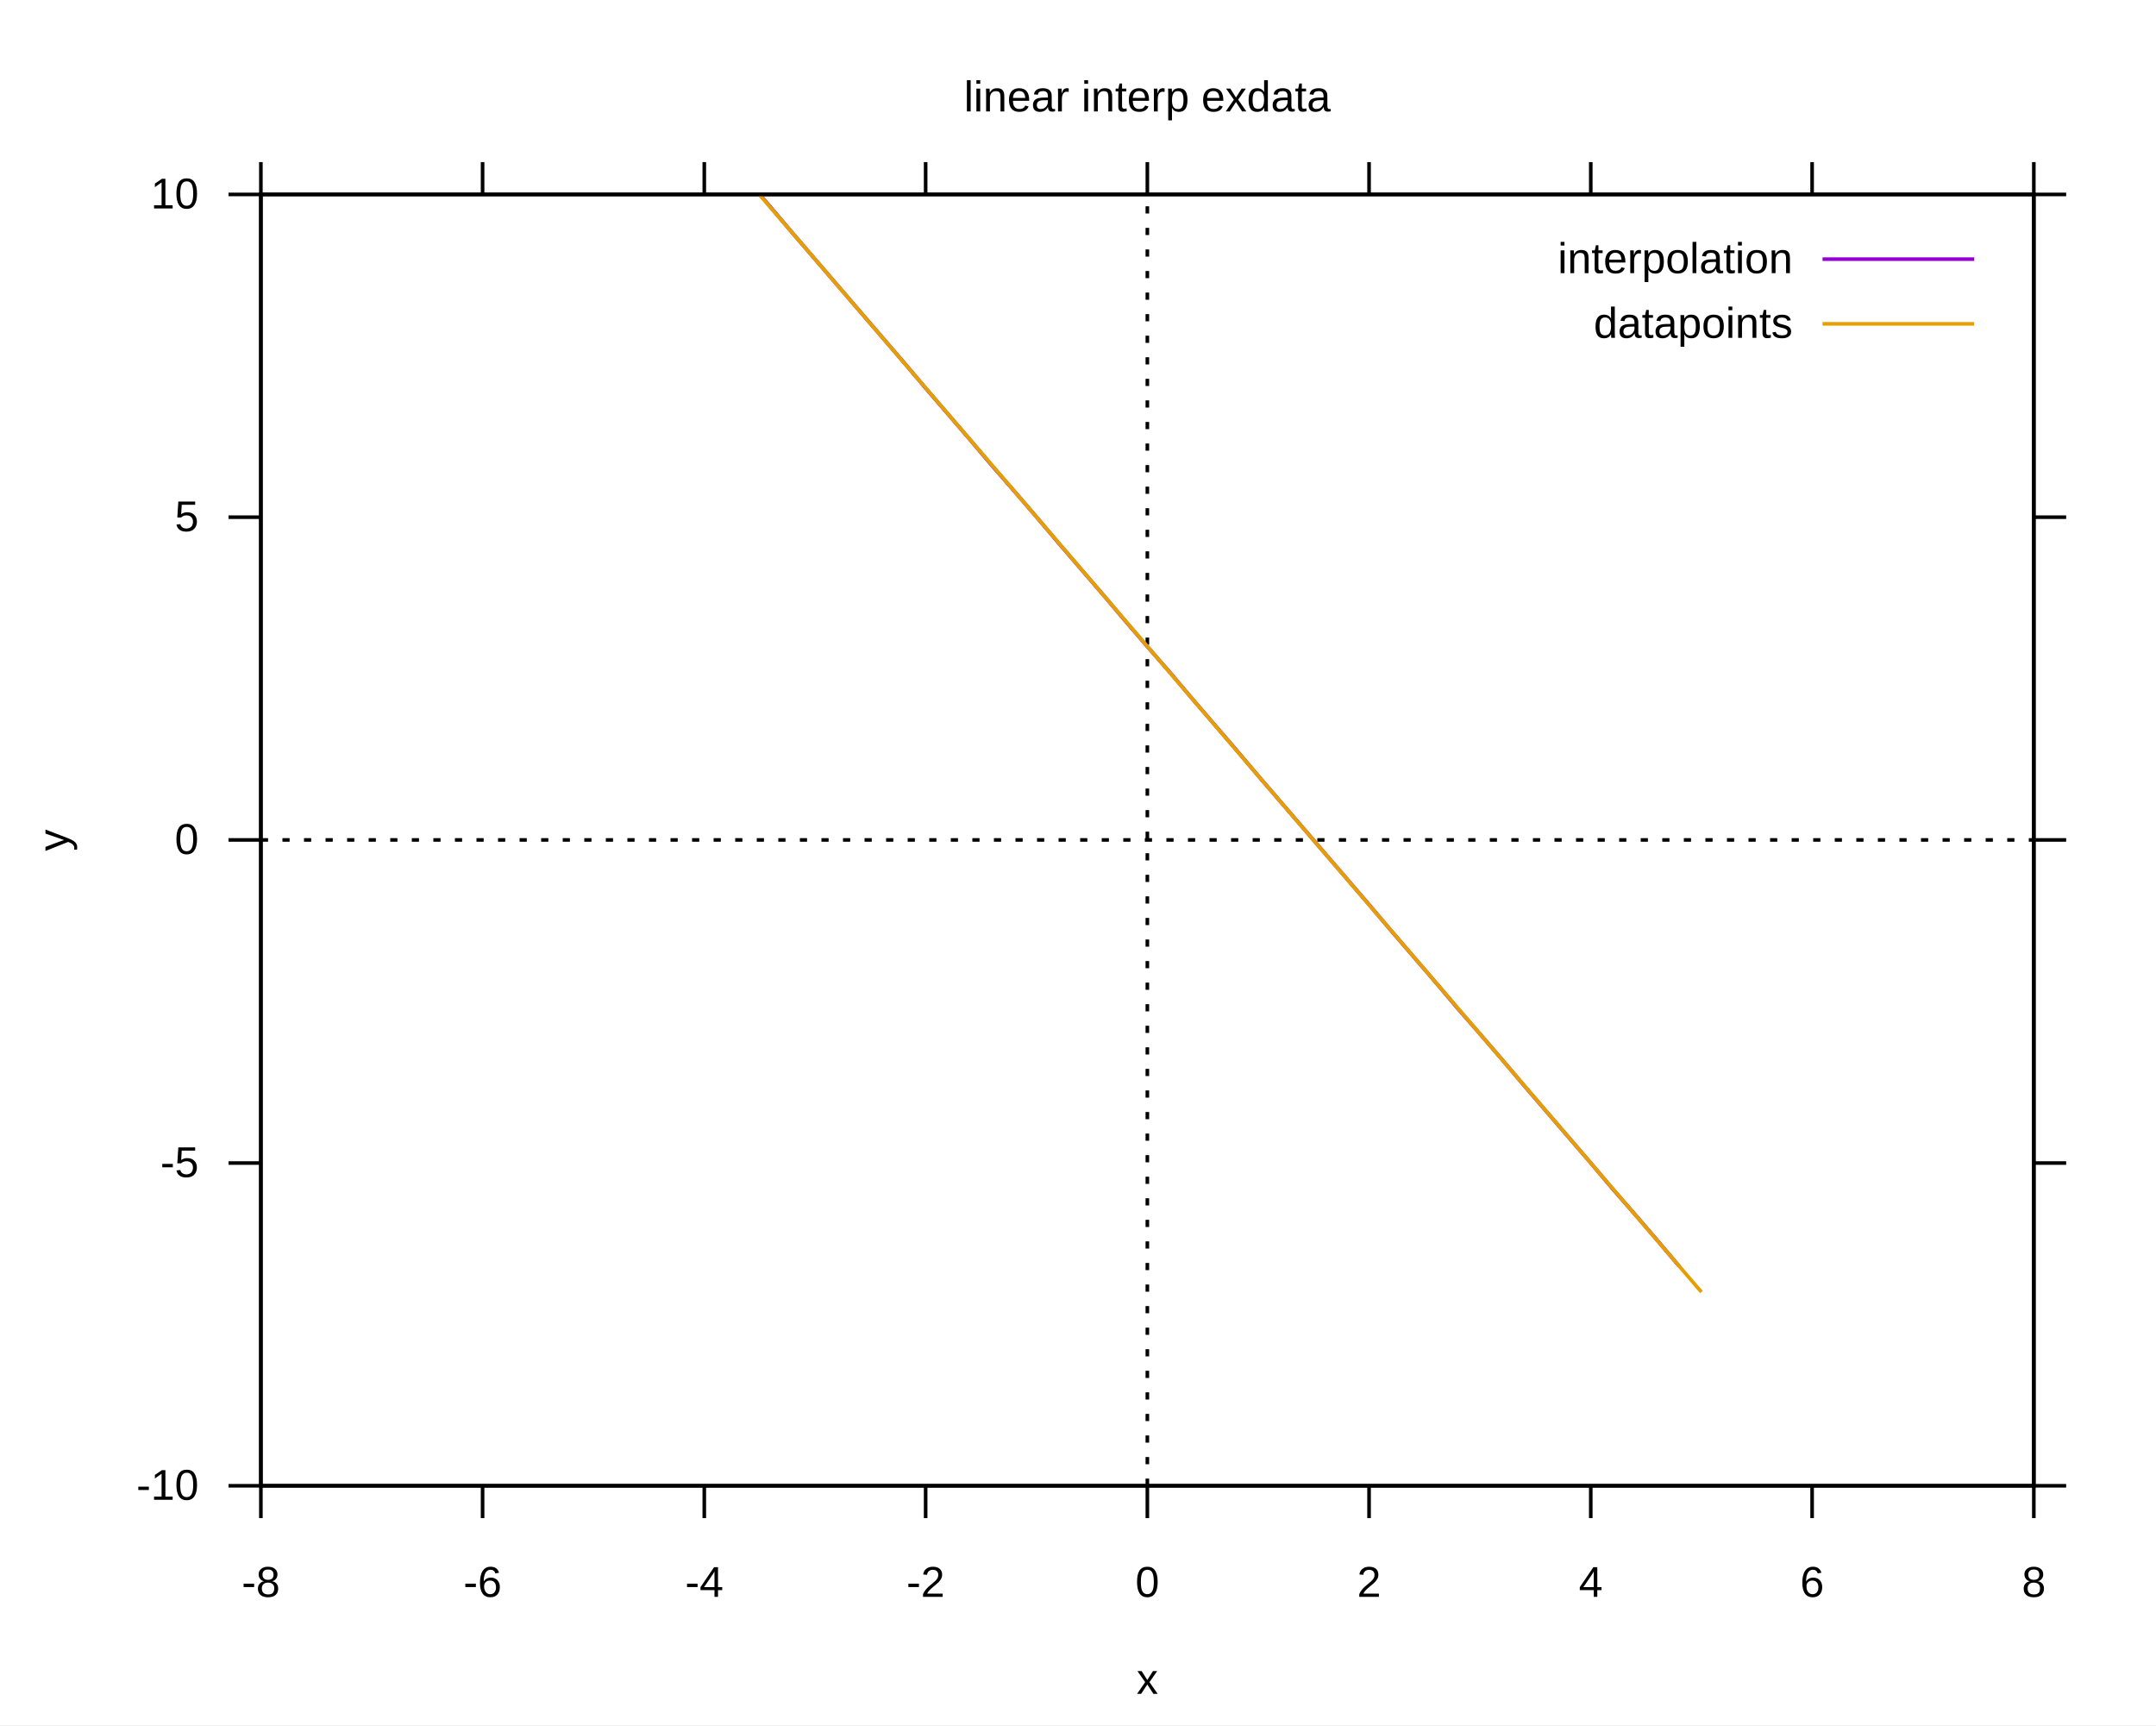
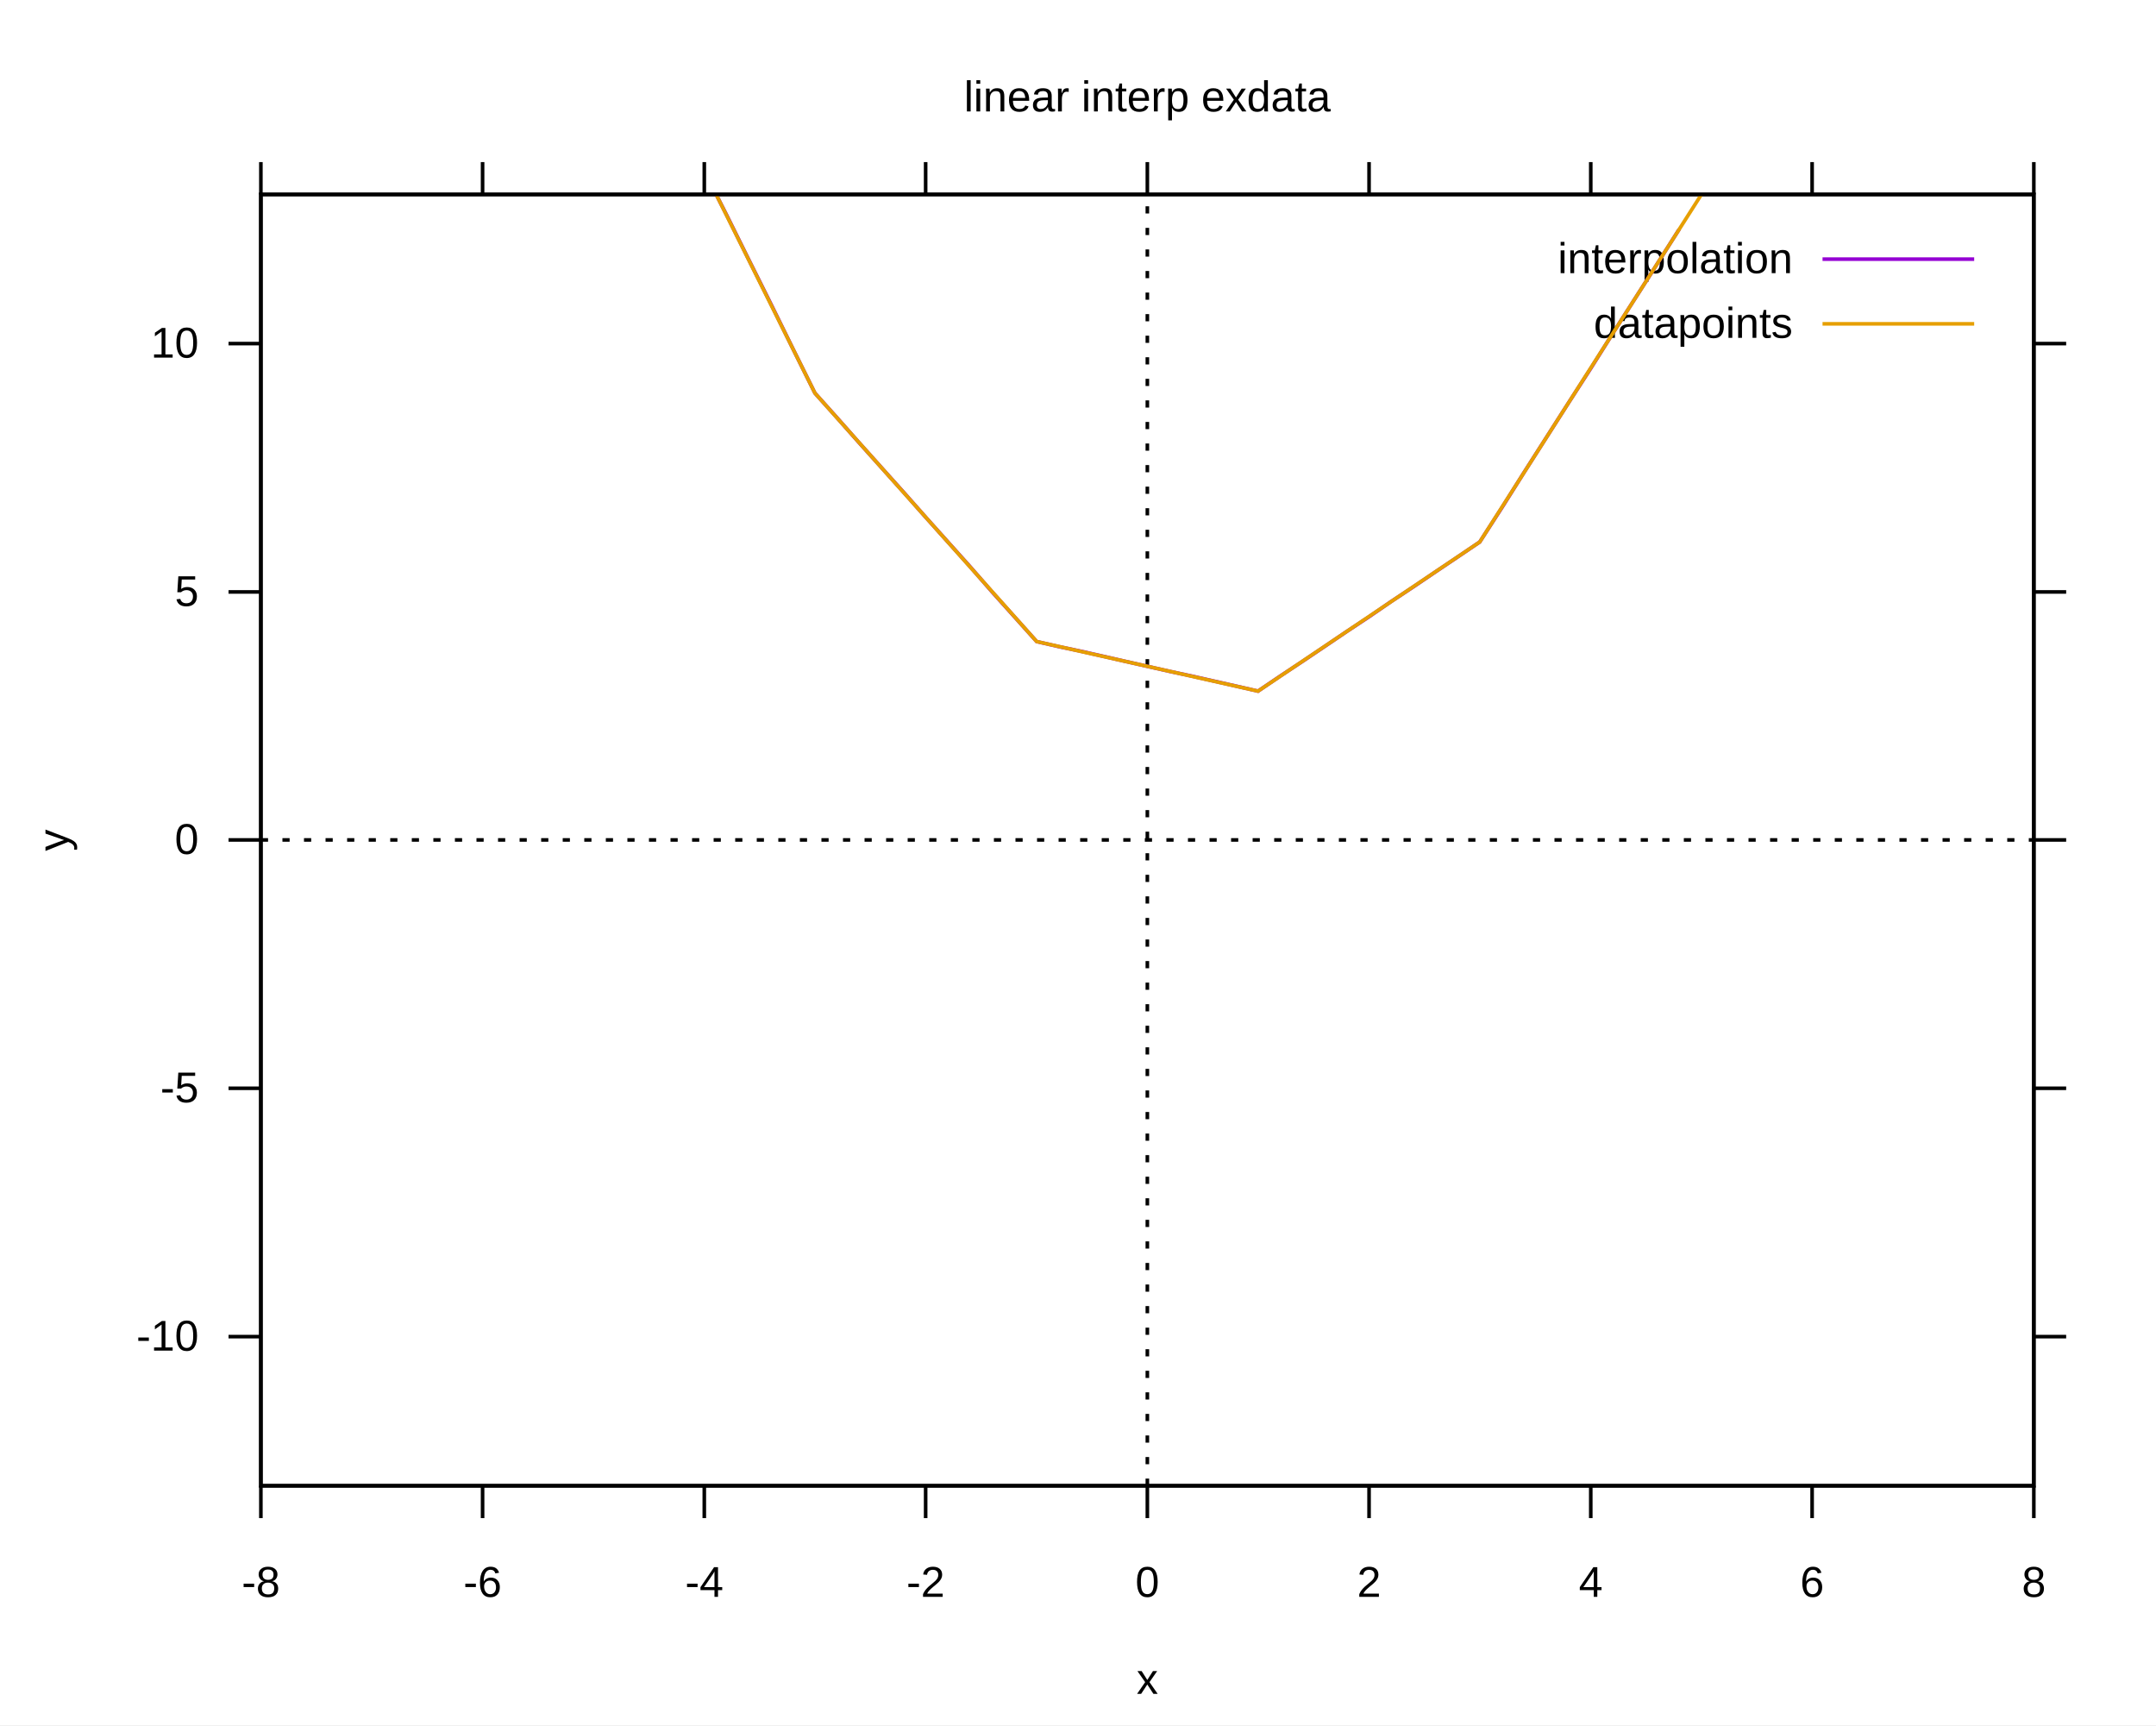
<svg xmlns="http://www.w3.org/2000/svg" xmlns:xlink="http://www.w3.org/1999/xlink" width="600" height="480" viewBox="0 0 600 480">
  <g id="gnuplot_canvas">
    <rect x="0" y="0" width="600" height="480" fill="#ffffff" />
    <defs>
      <circle id="gpDot" r="0.5" stroke-width="0.5" stroke="currentColor" />
      <path id="gpPt0" stroke-width="0.222" stroke="currentColor" d="M-1,0 h2 M0,-1 v2" />
      <path id="gpPt1" stroke-width="0.222" stroke="currentColor" d="M-1,-1 L1,1 M1,-1 L-1,1" />
      <path id="gpPt2" stroke-width="0.222" stroke="currentColor" d="M-1,0 L1,0 M0,-1 L0,1 M-1,-1 L1,1 M-1,1 L1,-1" />
      <rect id="gpPt3" stroke-width="0.222" stroke="currentColor" x="-1" y="-1" width="2" height="2" />
      <rect id="gpPt4" stroke-width="0.222" stroke="currentColor" fill="currentColor" x="-1" y="-1" width="2" height="2" />
      <circle id="gpPt5" stroke-width="0.222" stroke="currentColor" cx="0" cy="0" r="1" />
      <use xlink:href="#gpPt5" id="gpPt6" fill="currentColor" stroke="none" />
      <path id="gpPt7" stroke-width="0.222" stroke="currentColor" d="M0,-1.33 L-1.33,0.67 L1.33,0.67 z" />
      <use xlink:href="#gpPt7" id="gpPt8" fill="currentColor" stroke="none" />
      <use xlink:href="#gpPt7" id="gpPt9" stroke="currentColor" transform="rotate(180)" />
      <use xlink:href="#gpPt9" id="gpPt10" fill="currentColor" stroke="none" />
      <use xlink:href="#gpPt3" id="gpPt11" stroke="currentColor" transform="rotate(45)" />
      <use xlink:href="#gpPt11" id="gpPt12" fill="currentColor" stroke="none" />
      <path id="gpPt13" stroke-width="0.222" stroke="currentColor" d="M0,1.330 L1.265,0.411 L0.782,-1.067 L-0.782,-1.076 L-1.265,0.411 z" />
      <use xlink:href="#gpPt13" id="gpPt14" fill="currentColor" stroke="none" />
      <filter id="textbox" filterUnits="objectBoundingBox" x="0" y="0" height="1" width="1">
        <feFlood flood-color="#FFFFFF" flood-opacity="1" result="bgnd" />
        <feComposite in="SourceGraphic" in2="bgnd" operator="atop" />
      </filter>
      <filter id="greybox" filterUnits="objectBoundingBox" x="0" y="0" height="1" width="1">
        <feFlood flood-color="lightgrey" flood-opacity="1" result="grey" />
        <feComposite in="SourceGraphic" in2="grey" operator="atop" />
      </filter>
    </defs>
    <g fill="none" color="#FFFFFF" stroke="currentColor" stroke-width="1.00" stroke-linecap="butt" stroke-linejoin="miter">
</g>
    <g fill="none" color="black" stroke="currentColor" stroke-width="1.00" stroke-linecap="butt" stroke-linejoin="miter">
-       <path stroke="black" d="M72.6,413.4 L63.6,413.4 M566.0,413.4 L575.0,413.4  " />
-       <g transform="translate(55.3,417.3)" stroke="none" fill="black" font-family="Arial" font-size="12.00" text-anchor="end">
+       <path stroke="black" d="M72.6,371.9 L63.6,371.9 M566.0,371.9 L575.0,371.9  " />
+       <g transform="translate(55.3,375.8)" stroke="none" fill="black" font-family="Arial" font-size="12.00" text-anchor="end">
        <text>
          <tspan font-family="Arial">-10</tspan>
        </text>
      </g>
    </g>
    <g fill="none" color="black" stroke="currentColor" stroke-width="1.00" stroke-linecap="butt" stroke-linejoin="miter">
-       <path stroke="black" d="M72.6,323.6 L63.6,323.6 M566.0,323.6 L575.0,323.6  " />
-       <g transform="translate(55.3,327.5)" stroke="none" fill="black" font-family="Arial" font-size="12.00" text-anchor="end">
+       <path stroke="black" d="M72.6,302.8 L63.6,302.8 M566.0,302.8 L575.0,302.8  " />
+       <g transform="translate(55.3,306.7)" stroke="none" fill="black" font-family="Arial" font-size="12.00" text-anchor="end">
        <text>
          <tspan font-family="Arial">-5</tspan>
        </text>
      </g>
    </g>
    <g fill="none" color="black" stroke="currentColor" stroke-width="1.00" stroke-linecap="butt" stroke-linejoin="miter">
      <path stroke="black" d="M72.6,233.7 L63.6,233.7 M566.0,233.7 L575.0,233.7  " />
      <g transform="translate(55.3,237.6)" stroke="none" fill="black" font-family="Arial" font-size="12.00" text-anchor="end">
        <text>
          <tspan font-family="Arial"> 0</tspan>
        </text>
      </g>
    </g>
    <g fill="none" color="black" stroke="currentColor" stroke-width="1.00" stroke-linecap="butt" stroke-linejoin="miter">
-       <path stroke="black" d="M72.6,143.9 L63.6,143.9 M566.0,143.9 L575.0,143.9  " />
-       <g transform="translate(55.3,147.8)" stroke="none" fill="black" font-family="Arial" font-size="12.00" text-anchor="end">
+       <path stroke="black" d="M72.6,164.7 L63.6,164.7 M566.0,164.7 L575.0,164.7  " />
+       <g transform="translate(55.3,168.6)" stroke="none" fill="black" font-family="Arial" font-size="12.00" text-anchor="end">
        <text>
          <tspan font-family="Arial"> 5</tspan>
        </text>
      </g>
    </g>
    <g fill="none" color="black" stroke="currentColor" stroke-width="1.00" stroke-linecap="butt" stroke-linejoin="miter">
-       <path stroke="black" d="M72.6,54.1 L63.6,54.1 M566.0,54.1 L575.0,54.1  " />
-       <g transform="translate(55.3,58.0)" stroke="none" fill="black" font-family="Arial" font-size="12.00" text-anchor="end">
+       <path stroke="black" d="M72.6,95.6 L63.6,95.6 M566.0,95.6 L575.0,95.6  " />
+       <g transform="translate(55.3,99.5)" stroke="none" fill="black" font-family="Arial" font-size="12.00" text-anchor="end">
        <text>
          <tspan font-family="Arial"> 10</tspan>
        </text>
      </g>
    </g>
    <g fill="none" color="black" stroke="currentColor" stroke-width="1.00" stroke-linecap="butt" stroke-linejoin="miter">
      <path stroke="black" d="M72.6,413.4 L72.6,422.4 M72.6,54.1 L72.6,45.1  " />
      <g transform="translate(72.6,444.3)" stroke="none" fill="black" font-family="Arial" font-size="12.00" text-anchor="middle">
        <text>
          <tspan font-family="Arial">-8</tspan>
        </text>
      </g>
    </g>
    <g fill="none" color="black" stroke="currentColor" stroke-width="1.00" stroke-linecap="butt" stroke-linejoin="miter">
      <path stroke="black" d="M134.3,413.4 L134.3,422.4 M134.3,54.1 L134.3,45.1  " />
      <g transform="translate(134.3,444.3)" stroke="none" fill="black" font-family="Arial" font-size="12.00" text-anchor="middle">
        <text>
          <tspan font-family="Arial">-6</tspan>
        </text>
      </g>
    </g>
    <g fill="none" color="black" stroke="currentColor" stroke-width="1.00" stroke-linecap="butt" stroke-linejoin="miter">
      <path stroke="black" d="M196.0,413.4 L196.0,422.4 M196.0,54.1 L196.0,45.1  " />
      <g transform="translate(196.0,444.3)" stroke="none" fill="black" font-family="Arial" font-size="12.00" text-anchor="middle">
        <text>
          <tspan font-family="Arial">-4</tspan>
        </text>
      </g>
    </g>
    <g fill="none" color="black" stroke="currentColor" stroke-width="1.00" stroke-linecap="butt" stroke-linejoin="miter">
      <path stroke="black" d="M257.6,413.4 L257.6,422.4 M257.6,54.1 L257.6,45.1  " />
      <g transform="translate(257.6,444.3)" stroke="none" fill="black" font-family="Arial" font-size="12.00" text-anchor="middle">
        <text>
          <tspan font-family="Arial">-2</tspan>
        </text>
      </g>
    </g>
    <g fill="none" color="black" stroke="currentColor" stroke-width="1.00" stroke-linecap="butt" stroke-linejoin="miter">
      <path stroke="black" d="M319.3,413.4 L319.3,422.4 M319.3,54.1 L319.3,45.1  " />
      <g transform="translate(319.3,444.3)" stroke="none" fill="black" font-family="Arial" font-size="12.00" text-anchor="middle">
        <text>
          <tspan font-family="Arial"> 0</tspan>
        </text>
      </g>
    </g>
    <g fill="none" color="black" stroke="currentColor" stroke-width="1.00" stroke-linecap="butt" stroke-linejoin="miter">
      <path stroke="black" d="M381.0,413.4 L381.0,422.4 M381.0,54.1 L381.0,45.1  " />
      <g transform="translate(381.0,444.3)" stroke="none" fill="black" font-family="Arial" font-size="12.00" text-anchor="middle">
        <text>
          <tspan font-family="Arial"> 2</tspan>
        </text>
      </g>
    </g>
    <g fill="none" color="black" stroke="currentColor" stroke-width="1.00" stroke-linecap="butt" stroke-linejoin="miter">
      <path stroke="black" d="M442.7,413.4 L442.7,422.4 M442.7,54.1 L442.7,45.1  " />
      <g transform="translate(442.7,444.3)" stroke="none" fill="black" font-family="Arial" font-size="12.00" text-anchor="middle">
        <text>
          <tspan font-family="Arial"> 4</tspan>
        </text>
      </g>
    </g>
    <g fill="none" color="black" stroke="currentColor" stroke-width="1.00" stroke-linecap="butt" stroke-linejoin="miter">
      <path stroke="black" d="M504.3,413.4 L504.3,422.4 M504.3,54.1 L504.3,45.1  " />
      <g transform="translate(504.3,444.3)" stroke="none" fill="black" font-family="Arial" font-size="12.00" text-anchor="middle">
        <text>
          <tspan font-family="Arial"> 6</tspan>
        </text>
      </g>
    </g>
    <g fill="none" color="black" stroke="currentColor" stroke-width="1.00" stroke-linecap="butt" stroke-linejoin="miter">
      <path stroke="black" d="M566.0,413.4 L566.0,422.4 M566.0,54.1 L566.0,45.1  " />
      <g transform="translate(566.0,444.3)" stroke="none" fill="black" font-family="Arial" font-size="12.00" text-anchor="middle">
        <text>
          <tspan font-family="Arial"> 8</tspan>
        </text>
      </g>
    </g>
    <g fill="none" color="black" stroke="currentColor" stroke-width="1.00" stroke-linecap="butt" stroke-linejoin="miter">
</g>
    <g fill="none" color="gray" stroke="currentColor" stroke-width="1.00" stroke-linecap="butt" stroke-linejoin="miter">
      <path stroke="black" stroke-dasharray="2,4" d="M72.6,233.7 L566.0,233.7  " />
    </g>
    <g fill="none" color="gray" stroke="currentColor" stroke-width="1.00" stroke-linecap="butt" stroke-linejoin="miter">
      <path stroke="black" stroke-dasharray="2,4" d="M319.3,413.4 L319.3,54.1  " />
    </g>
    <g fill="none" color="black" stroke="currentColor" stroke-width="1.00" stroke-linecap="butt" stroke-linejoin="miter">
      <path stroke="black" d="M72.6,54.1 L72.6,413.4 L566.0,413.4 L566.0,54.1 L72.6,54.1 Z  " />
    </g>
    <g fill="none" color="black" stroke="currentColor" stroke-width="1.00" stroke-linecap="butt" stroke-linejoin="miter">
      <g transform="translate(19.0,233.8) rotate(270)" stroke="none" fill="black" font-family="Arial" font-size="12.00" text-anchor="middle">
        <text>
          <tspan font-family="Arial">y</tspan>
        </text>
      </g>
    </g>
    <g fill="none" color="black" stroke="currentColor" stroke-width="1.00" stroke-linecap="butt" stroke-linejoin="miter">
      <g transform="translate(319.3,471.3)" stroke="none" fill="black" font-family="Arial" font-size="12.00" text-anchor="middle">
        <text>
          <tspan font-family="Arial">x</tspan>
        </text>
      </g>
    </g>
    <g fill="none" color="black" stroke="currentColor" stroke-width="1.00" stroke-linecap="butt" stroke-linejoin="miter">
      <g transform="translate(319.3,31.0)" stroke="none" fill="black" font-family="Arial" font-size="12.00" text-anchor="middle">
        <text>
          <tspan font-family="Arial">linear interp exdata</tspan>
        </text>
      </g>
    </g>
    <g fill="none" color="black" stroke="currentColor" stroke-width="1.00" stroke-linecap="butt" stroke-linejoin="miter">
</g>
    <g id="gnuplot_plot_1">
      <g fill="none" color="black" stroke="currentColor" stroke-width="1.00" stroke-linecap="butt" stroke-linejoin="miter">
        <g transform="translate(498.9,76.0)" stroke="none" fill="black" font-family="Arial" font-size="12.00" text-anchor="end">
          <text>
            <tspan font-family="Arial">interpolation</tspan>
          </text>
        </g>
      </g>
      <g fill="none" color="black" stroke="currentColor" stroke-width="1.00" stroke-linecap="butt" stroke-linejoin="miter">
-         <path stroke="rgb(148,   0, 211)" d="M507.2,72.1 L549.4,72.1 M211.4,54.1 L214.5,57.7 L220.6,64.9 L226.8,72.1 L233.0,79.3 L239.1,86.4   L245.3,93.6 L251.5,100.8 L257.6,108.0 L263.8,115.2 L270.0,122.4 L276.1,129.6 L282.3,136.7 L288.5,143.9   L294.6,151.1 L300.8,158.3 L307.0,165.5 L313.1,172.7 L319.3,179.9 L325.5,187.0 L331.6,194.2 L337.8,201.4   L344.0,208.6 L350.1,215.8 L356.3,223.0 L362.5,230.2 L368.6,237.3 L374.8,244.5 L381.0,251.7 L387.1,258.9   L393.3,266.1 L399.5,273.3 L405.6,280.5 L411.8,287.6 L418.0,294.8 L424.1,302.0 L430.3,309.2 L436.5,316.4   L442.7,323.6 L448.8,330.8 L455.0,337.9 L461.2,345.1 L467.3,352.3  " />
+         <path stroke="rgb(148,   0, 211)" d="M507.2,72.1 L549.4,72.1 M199.3,54.1 L202.1,59.6 L208.3,72.1 L214.5,84.5 L220.6,96.9 L226.8,109.4   L233.0,116.3 L239.1,123.2 L245.3,130.1 L251.5,137.0 L257.6,143.9 L263.8,150.8 L270.0,157.7 L276.1,164.7   L282.3,171.6 L288.5,178.5 L294.6,179.9 L300.8,181.2 L307.0,182.6 L313.1,184.0 L319.3,185.4 L325.5,186.8   L331.6,188.1 L337.8,189.5 L344.0,190.9 L350.1,192.3 L356.3,188.1 L362.5,184.0 L368.6,179.9 L374.8,175.7   L381.0,171.6 L387.1,167.4 L393.3,163.3 L399.5,159.1 L405.6,155.0 L411.8,150.8 L418.0,141.2 L424.1,131.5   L430.3,121.8 L436.5,112.1 L442.7,102.5 L448.8,92.8 L455.0,83.1 L461.2,73.4 L467.3,63.8  " />
      </g>
    </g>
    <g id="gnuplot_plot_2">
      <g fill="none" color="black" stroke="currentColor" stroke-width="1.00" stroke-linecap="butt" stroke-linejoin="miter">
        <g transform="translate(498.9,94.0)" stroke="none" fill="black" font-family="Arial" font-size="12.00" text-anchor="end">
          <text>
            <tspan font-family="Arial">datapoints</tspan>
          </text>
        </g>
      </g>
      <g fill="none" color="black" stroke="currentColor" stroke-width="1.00" stroke-linecap="butt" stroke-linejoin="miter">
-         <path stroke="rgb(230, 159,   0)" d="M507.2,90.1 L549.4,90.1 M211.3,54.1 L226.8,72.1 L288.5,143.9 L350.1,215.8 L411.8,287.6 L473.5,359.5    " />
+         <path stroke="rgb(230, 159,   0)" d="M507.2,90.1 L549.4,90.1 M199.3,54.1 L226.8,109.4 L288.5,178.5 L350.1,192.3 L411.8,150.8 L473.5,54.1    " />
      </g>
    </g>
    <g fill="none" color="#FFFFFF" stroke="rgb(230, 159,   0)" stroke-width="2.00" stroke-linecap="butt" stroke-linejoin="miter">
</g>
    <g fill="none" color="black" stroke="currentColor" stroke-width="2.00" stroke-linecap="butt" stroke-linejoin="miter">
</g>
    <g fill="none" color="black" stroke="black" stroke-width="1.00" stroke-linecap="butt" stroke-linejoin="miter">
</g>
    <g fill="none" color="black" stroke="currentColor" stroke-width="1.00" stroke-linecap="butt" stroke-linejoin="miter">
      <path stroke="black" d="M72.6,54.1 L72.6,413.4 L566.0,413.4 L566.0,54.1 L72.6,54.1 Z  " />
    </g>
    <g fill="none" color="black" stroke="currentColor" stroke-width="1.00" stroke-linecap="butt" stroke-linejoin="miter">
</g>
  </g>
</svg>
